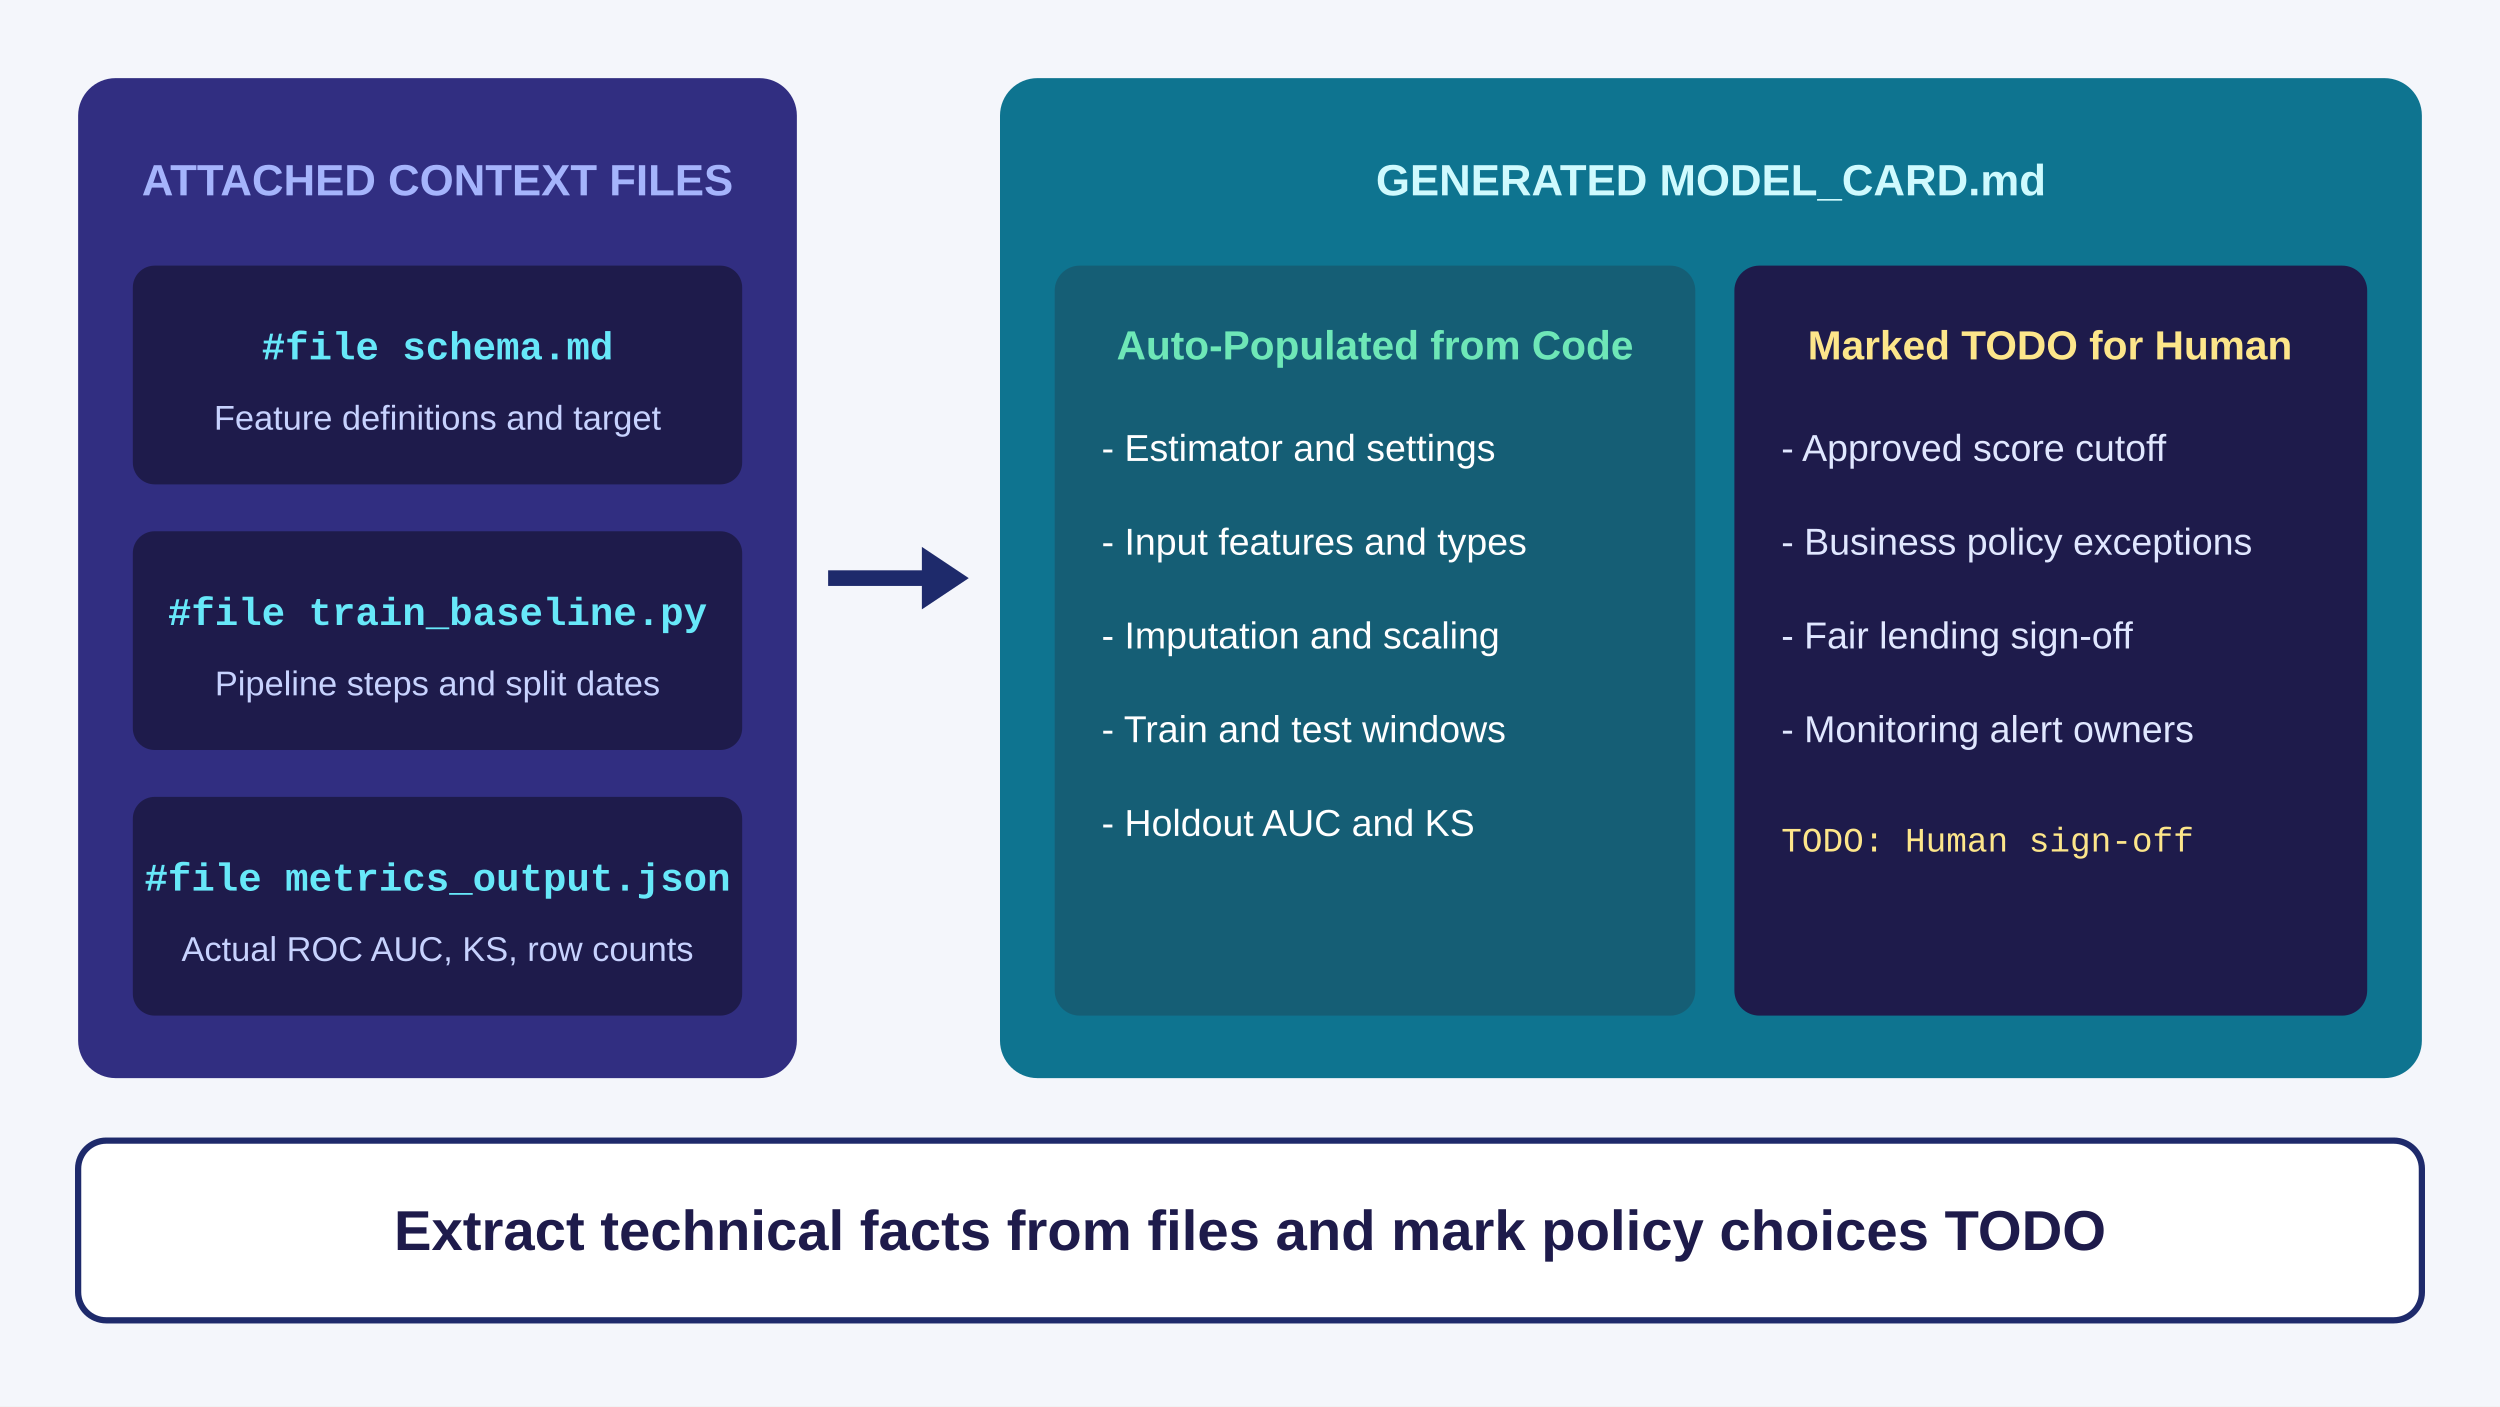
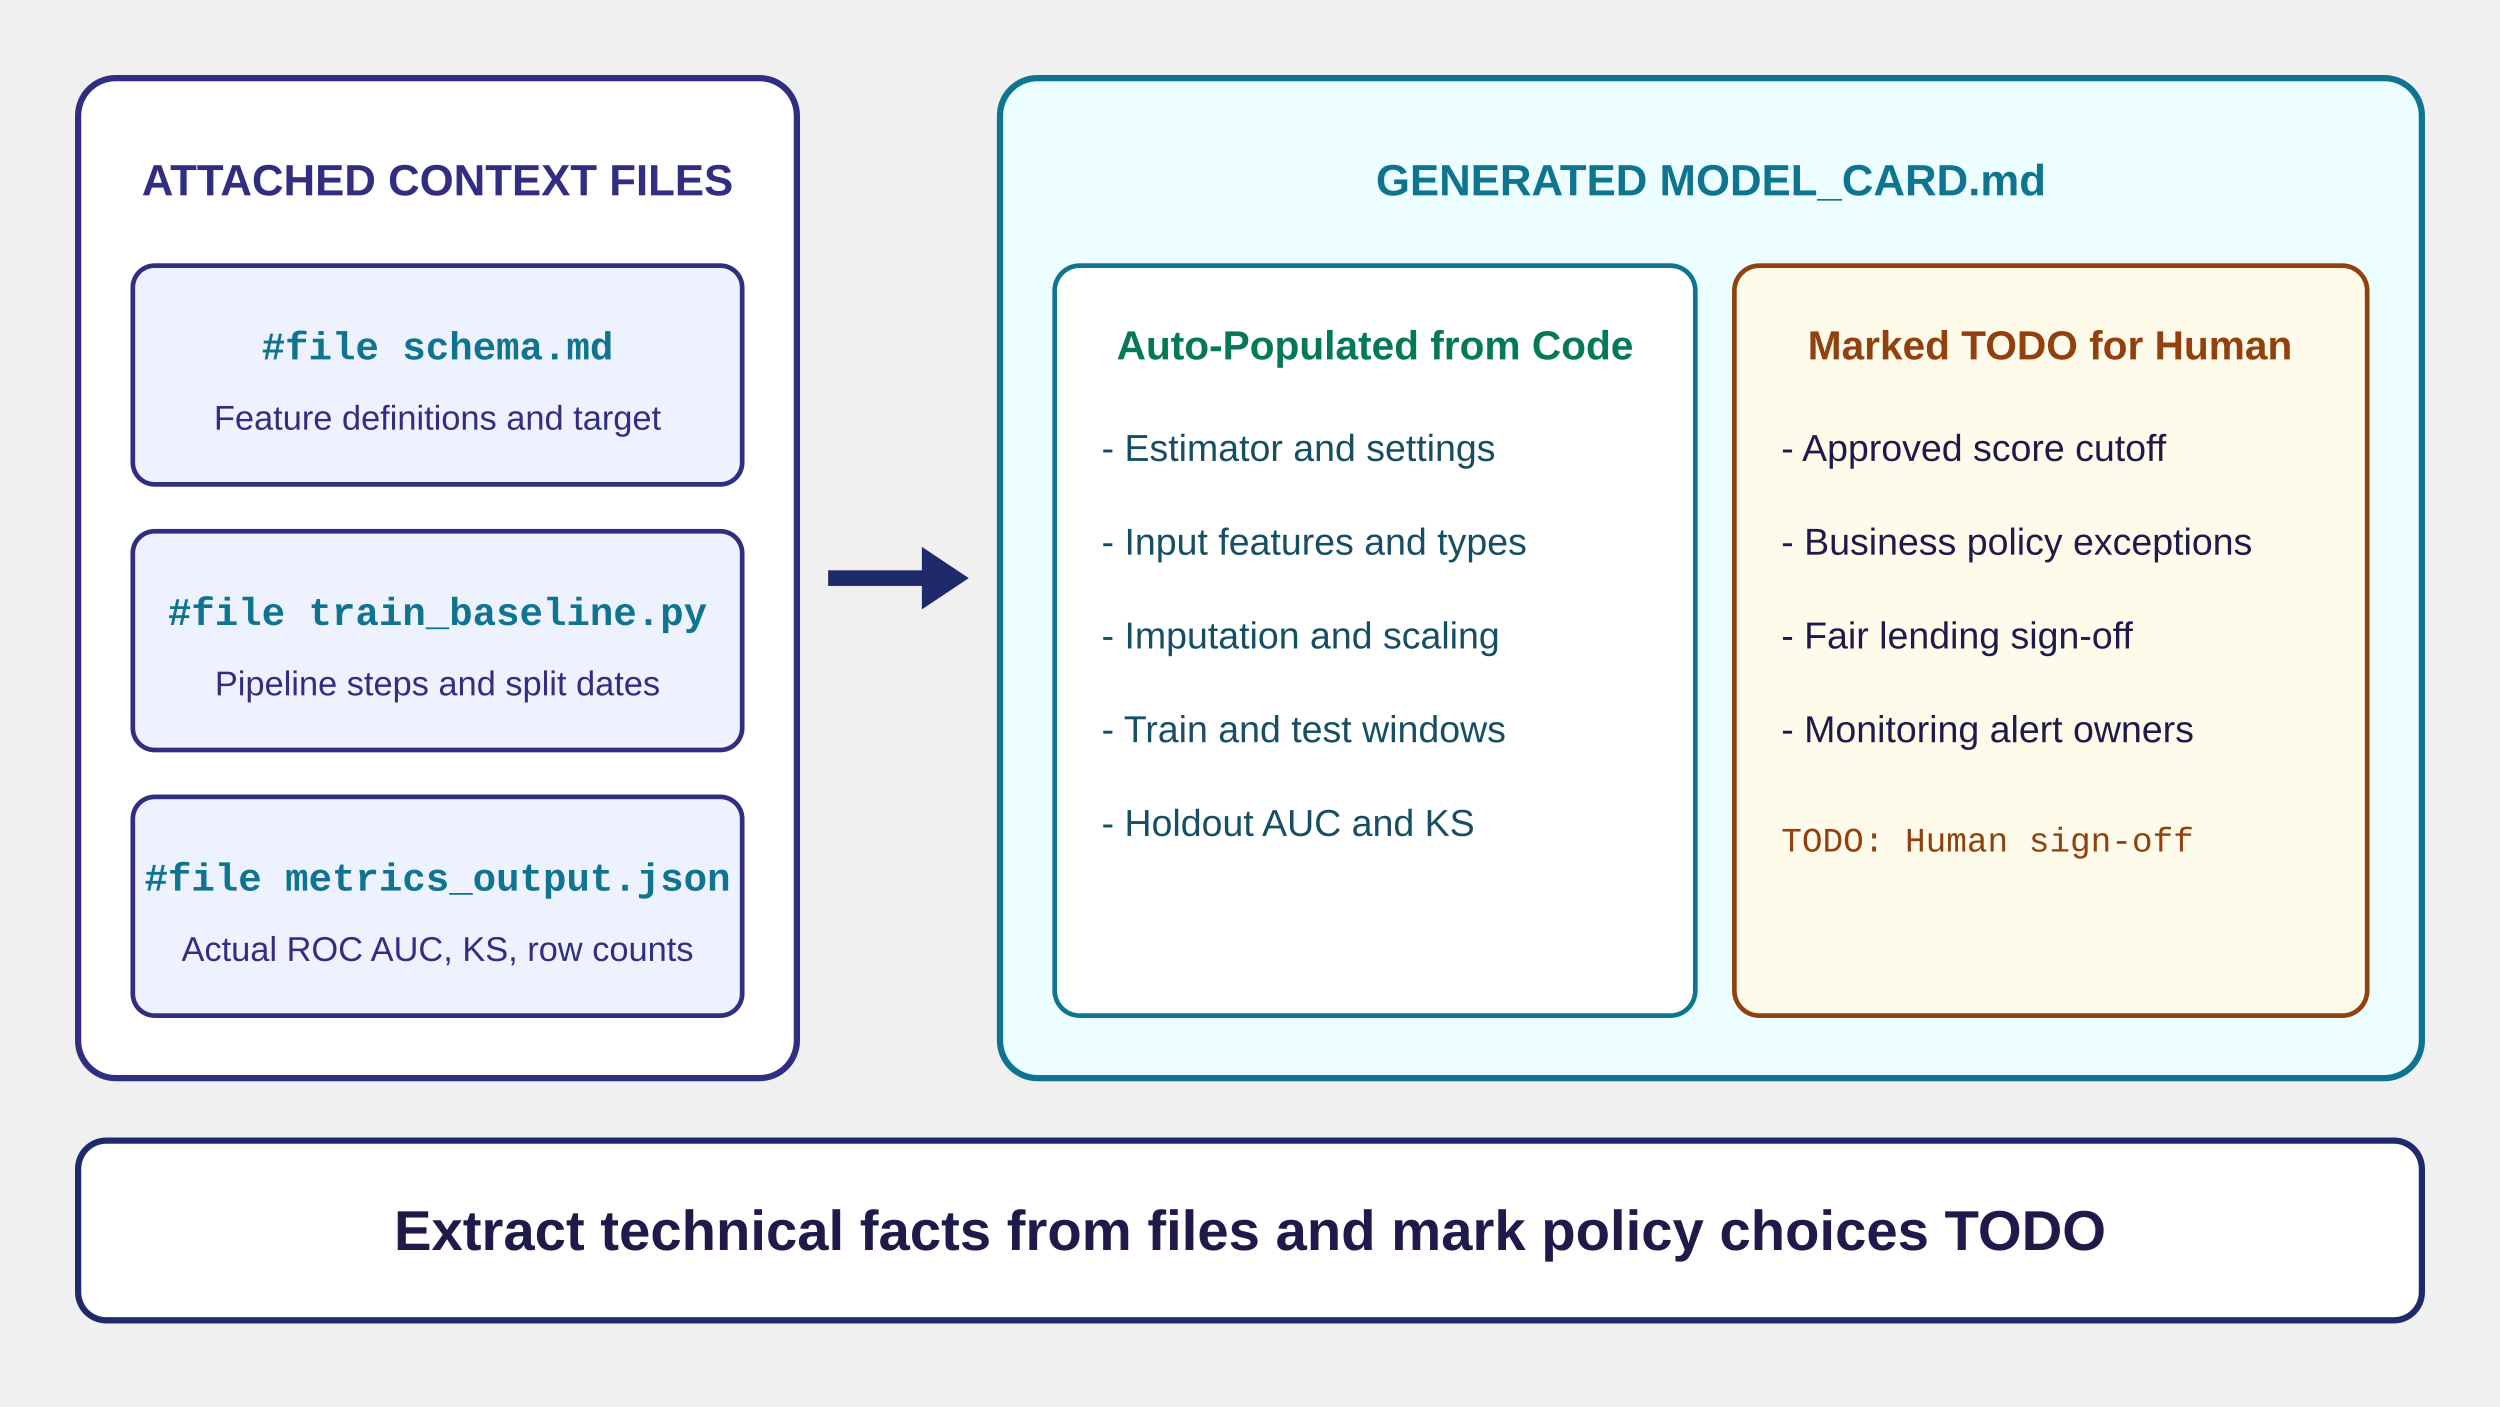
<svg xmlns="http://www.w3.org/2000/svg" width="1600" height="900" viewBox="0 0 1600 900" role="img" aria-label="Generating a Model Card from code, schema, and metrics files with Copilot">
-   <rect width="1600" height="900" fill="#F4F6FB" />
-   <rect x="50" y="50" width="460" height="640" rx="24" fill="#312E81" />
-   <text x="280" y="125" text-anchor="middle" fill="#A5B4FC" font-family="Arial, Helvetica, sans-serif" font-size="28" font-weight="700">ATTACHED CONTEXT FILES</text>
-   <rect x="85" y="170" width="390" height="140" rx="14" fill="#1E1B4B" />
-   <text x="280" y="230" text-anchor="middle" fill="#67E8F9" font-family="Courier New, monospace" font-size="25" font-weight="700">#file schema.md</text>
-   <text x="280" y="275" text-anchor="middle" fill="#C7D2FE" font-family="Arial, Helvetica, sans-serif" font-size="22">Feature definitions and target</text>
-   <rect x="85" y="340" width="390" height="140" rx="14" fill="#1E1B4B" />
-   <text x="280" y="400" text-anchor="middle" fill="#67E8F9" font-family="Courier New, monospace" font-size="25" font-weight="700">#file train_baseline.py</text>
-   <text x="280" y="445" text-anchor="middle" fill="#C7D2FE" font-family="Arial, Helvetica, sans-serif" font-size="22">Pipeline steps and split dates</text>
-   <rect x="85" y="510" width="390" height="140" rx="14" fill="#1E1B4B" />
-   <text x="280" y="570" text-anchor="middle" fill="#67E8F9" font-family="Courier New, monospace" font-size="25" font-weight="700">#file metrics_output.json</text>
-   <text x="280" y="615" text-anchor="middle" fill="#C7D2FE" font-family="Arial, Helvetica, sans-serif" font-size="22">Actual ROC AUC, KS, row counts</text>
+   <rect x="50" y="50" width="460" height="640" rx="24" fill="#FFFFFF" stroke="#312E81" stroke-width="4" />
+   <text x="280" y="125" text-anchor="middle" fill="#312E81" font-family="Arial, Helvetica, sans-serif" font-size="28" font-weight="700">ATTACHED CONTEXT FILES</text>
+   <rect x="85" y="170" width="390" height="140" rx="14" fill="#EEF2FF" stroke="#312E81" stroke-width="3" />
+   <text x="280" y="230" text-anchor="middle" fill="#0E7490" font-family="Courier New, monospace" font-size="25" font-weight="700">#file schema.md</text>
+   <text x="280" y="275" text-anchor="middle" fill="#312E81" font-family="Arial, Helvetica, sans-serif" font-size="22">Feature definitions and target</text>
+   <rect x="85" y="340" width="390" height="140" rx="14" fill="#EEF2FF" stroke="#312E81" stroke-width="3" />
+   <text x="280" y="400" text-anchor="middle" fill="#0E7490" font-family="Courier New, monospace" font-size="25" font-weight="700">#file train_baseline.py</text>
+   <text x="280" y="445" text-anchor="middle" fill="#312E81" font-family="Arial, Helvetica, sans-serif" font-size="22">Pipeline steps and split dates</text>
+   <rect x="85" y="510" width="390" height="140" rx="14" fill="#EEF2FF" stroke="#312E81" stroke-width="3" />
+   <text x="280" y="570" text-anchor="middle" fill="#0E7490" font-family="Courier New, monospace" font-size="25" font-weight="700">#file metrics_output.json</text>
+   <text x="280" y="615" text-anchor="middle" fill="#312E81" font-family="Arial, Helvetica, sans-serif" font-size="22">Actual ROC AUC, KS, row counts</text>
  <path d="M530 370 H595" stroke="#1E2A6B" stroke-width="10" fill="none" />
  <polygon points="620,370 590,350 590,390" fill="#1E2A6B" />
-   <rect x="640" y="50" width="910" height="640" rx="24" fill="#0E7490" />
-   <text x="1095" y="125" text-anchor="middle" fill="#CFFAFE" font-family="Arial, Helvetica, sans-serif" font-size="28" font-weight="700">GENERATED MODEL_CARD.md</text>
-   <rect x="675" y="170" width="410" height="480" rx="16" fill="#155E75" />
-   <text x="880" y="230" text-anchor="middle" fill="#6EE7B7" font-family="Arial, Helvetica, sans-serif" font-size="26" font-weight="700">Auto-Populated from Code</text>
-   <text x="705" y="295" fill="#FFFFFF" font-family="Arial, Helvetica, sans-serif" font-size="24">- Estimator and settings</text>
-   <text x="705" y="355" fill="#FFFFFF" font-family="Arial, Helvetica, sans-serif" font-size="24">- Input features and types</text>
-   <text x="705" y="415" fill="#FFFFFF" font-family="Arial, Helvetica, sans-serif" font-size="24">- Imputation and scaling</text>
-   <text x="705" y="475" fill="#FFFFFF" font-family="Arial, Helvetica, sans-serif" font-size="24">- Train and test windows</text>
-   <text x="705" y="535" fill="#FFFFFF" font-family="Arial, Helvetica, sans-serif" font-size="24">- Holdout AUC and KS</text>
-   <rect x="1110" y="170" width="405" height="480" rx="16" fill="#1E1B4B" />
-   <text x="1312" y="230" text-anchor="middle" fill="#FDE68A" font-family="Arial, Helvetica, sans-serif" font-size="26" font-weight="700">Marked TODO for Human</text>
-   <text x="1140" y="295" fill="#E0E7FF" font-family="Arial, Helvetica, sans-serif" font-size="24">- Approved score cutoff</text>
-   <text x="1140" y="355" fill="#E0E7FF" font-family="Arial, Helvetica, sans-serif" font-size="24">- Business policy exceptions</text>
-   <text x="1140" y="415" fill="#E0E7FF" font-family="Arial, Helvetica, sans-serif" font-size="24">- Fair lending sign-off</text>
-   <text x="1140" y="475" fill="#E0E7FF" font-family="Arial, Helvetica, sans-serif" font-size="24">- Monitoring alert owners</text>
-   <text x="1140" y="545" fill="#FDE68A" font-family="Courier New, monospace" font-size="22">TODO: Human sign-off</text>
+   <rect x="640" y="50" width="910" height="640" rx="24" fill="#ECFEFF" stroke="#0E7490" stroke-width="4" />
+   <text x="1095" y="125" text-anchor="middle" fill="#0E7490" font-family="Arial, Helvetica, sans-serif" font-size="28" font-weight="700">GENERATED MODEL_CARD.md</text>
+   <rect x="675" y="170" width="410" height="480" rx="16" fill="#FFFFFF" stroke="#0E7490" stroke-width="3" />
+   <text x="880" y="230" text-anchor="middle" fill="#047857" font-family="Arial, Helvetica, sans-serif" font-size="26" font-weight="700">Auto-Populated from Code</text>
+   <text x="705" y="295" fill="#164E63" font-family="Arial, Helvetica, sans-serif" font-size="24">- Estimator and settings</text>
+   <text x="705" y="355" fill="#164E63" font-family="Arial, Helvetica, sans-serif" font-size="24">- Input features and types</text>
+   <text x="705" y="415" fill="#164E63" font-family="Arial, Helvetica, sans-serif" font-size="24">- Imputation and scaling</text>
+   <text x="705" y="475" fill="#164E63" font-family="Arial, Helvetica, sans-serif" font-size="24">- Train and test windows</text>
+   <text x="705" y="535" fill="#164E63" font-family="Arial, Helvetica, sans-serif" font-size="24">- Holdout AUC and KS</text>
+   <rect x="1110" y="170" width="405" height="480" rx="16" fill="#FFFBEB" stroke="#92400E" stroke-width="3" />
+   <text x="1312" y="230" text-anchor="middle" fill="#92400E" font-family="Arial, Helvetica, sans-serif" font-size="26" font-weight="700">Marked TODO for Human</text>
+   <text x="1140" y="295" fill="#1E1B4B" font-family="Arial, Helvetica, sans-serif" font-size="24">- Approved score cutoff</text>
+   <text x="1140" y="355" fill="#1E1B4B" font-family="Arial, Helvetica, sans-serif" font-size="24">- Business policy exceptions</text>
+   <text x="1140" y="415" fill="#1E1B4B" font-family="Arial, Helvetica, sans-serif" font-size="24">- Fair lending sign-off</text>
+   <text x="1140" y="475" fill="#1E1B4B" font-family="Arial, Helvetica, sans-serif" font-size="24">- Monitoring alert owners</text>
+   <text x="1140" y="545" fill="#92400E" font-family="Courier New, monospace" font-size="22">TODO: Human sign-off</text>
  <rect x="50" y="730" width="1500" height="115" rx="18" fill="#FFFFFF" stroke="#1E2A6B" stroke-width="4" />
  <text x="800" y="800" text-anchor="middle" fill="#1E1B4B" font-family="Arial, Helvetica, sans-serif" font-size="36" font-weight="700">Extract technical facts from files and mark policy choices TODO</text>
</svg>
